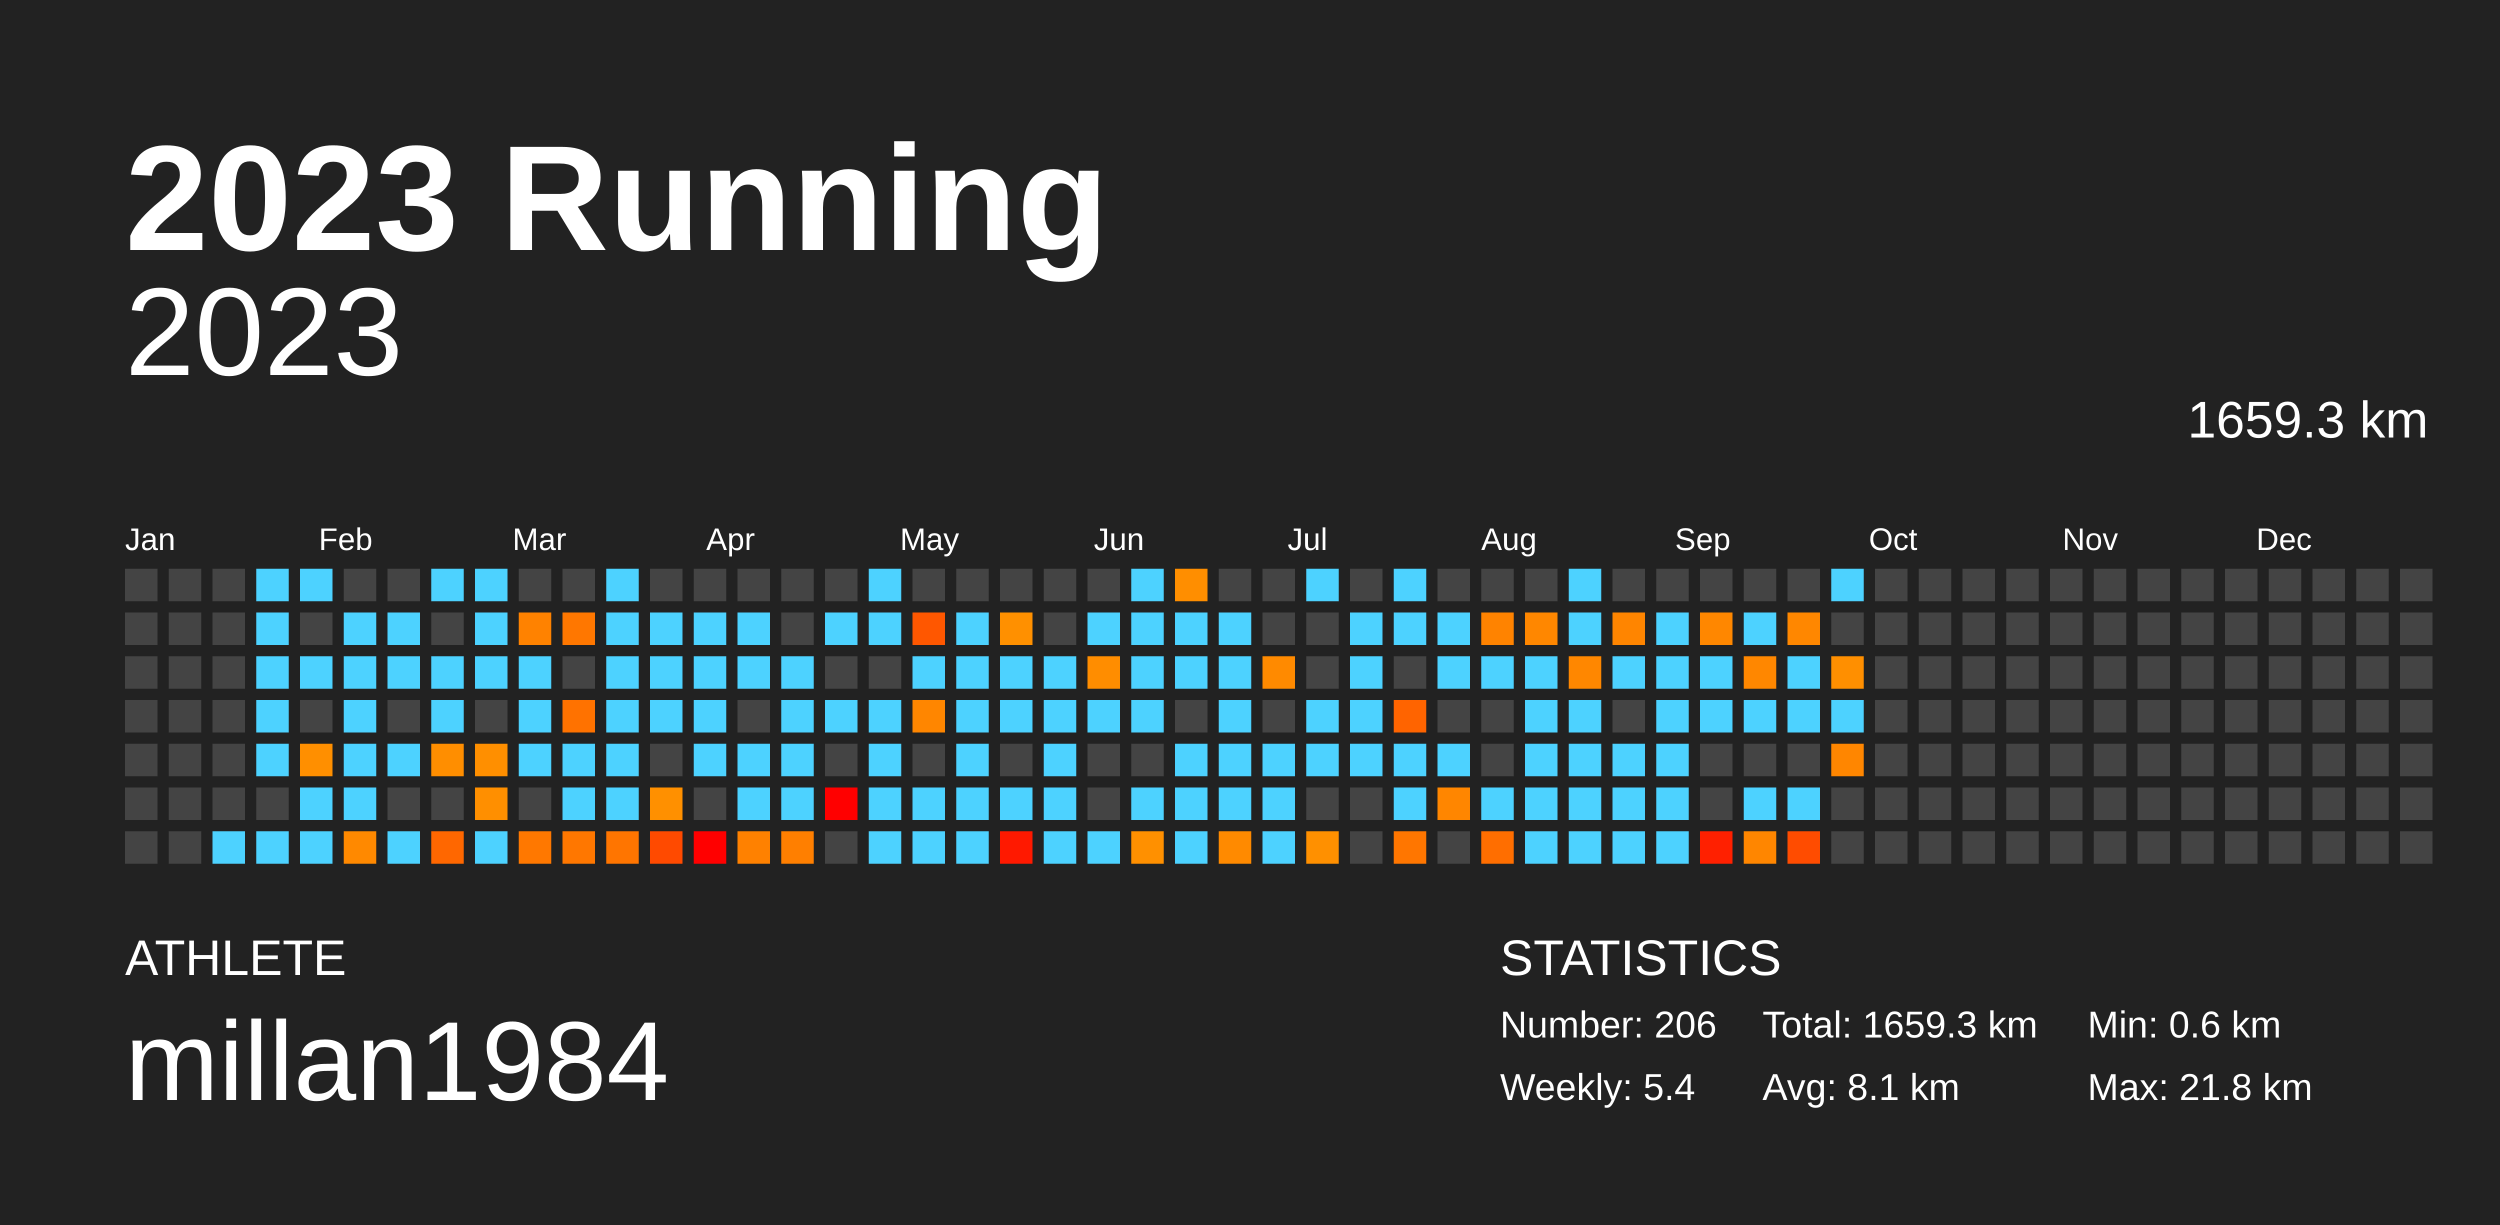
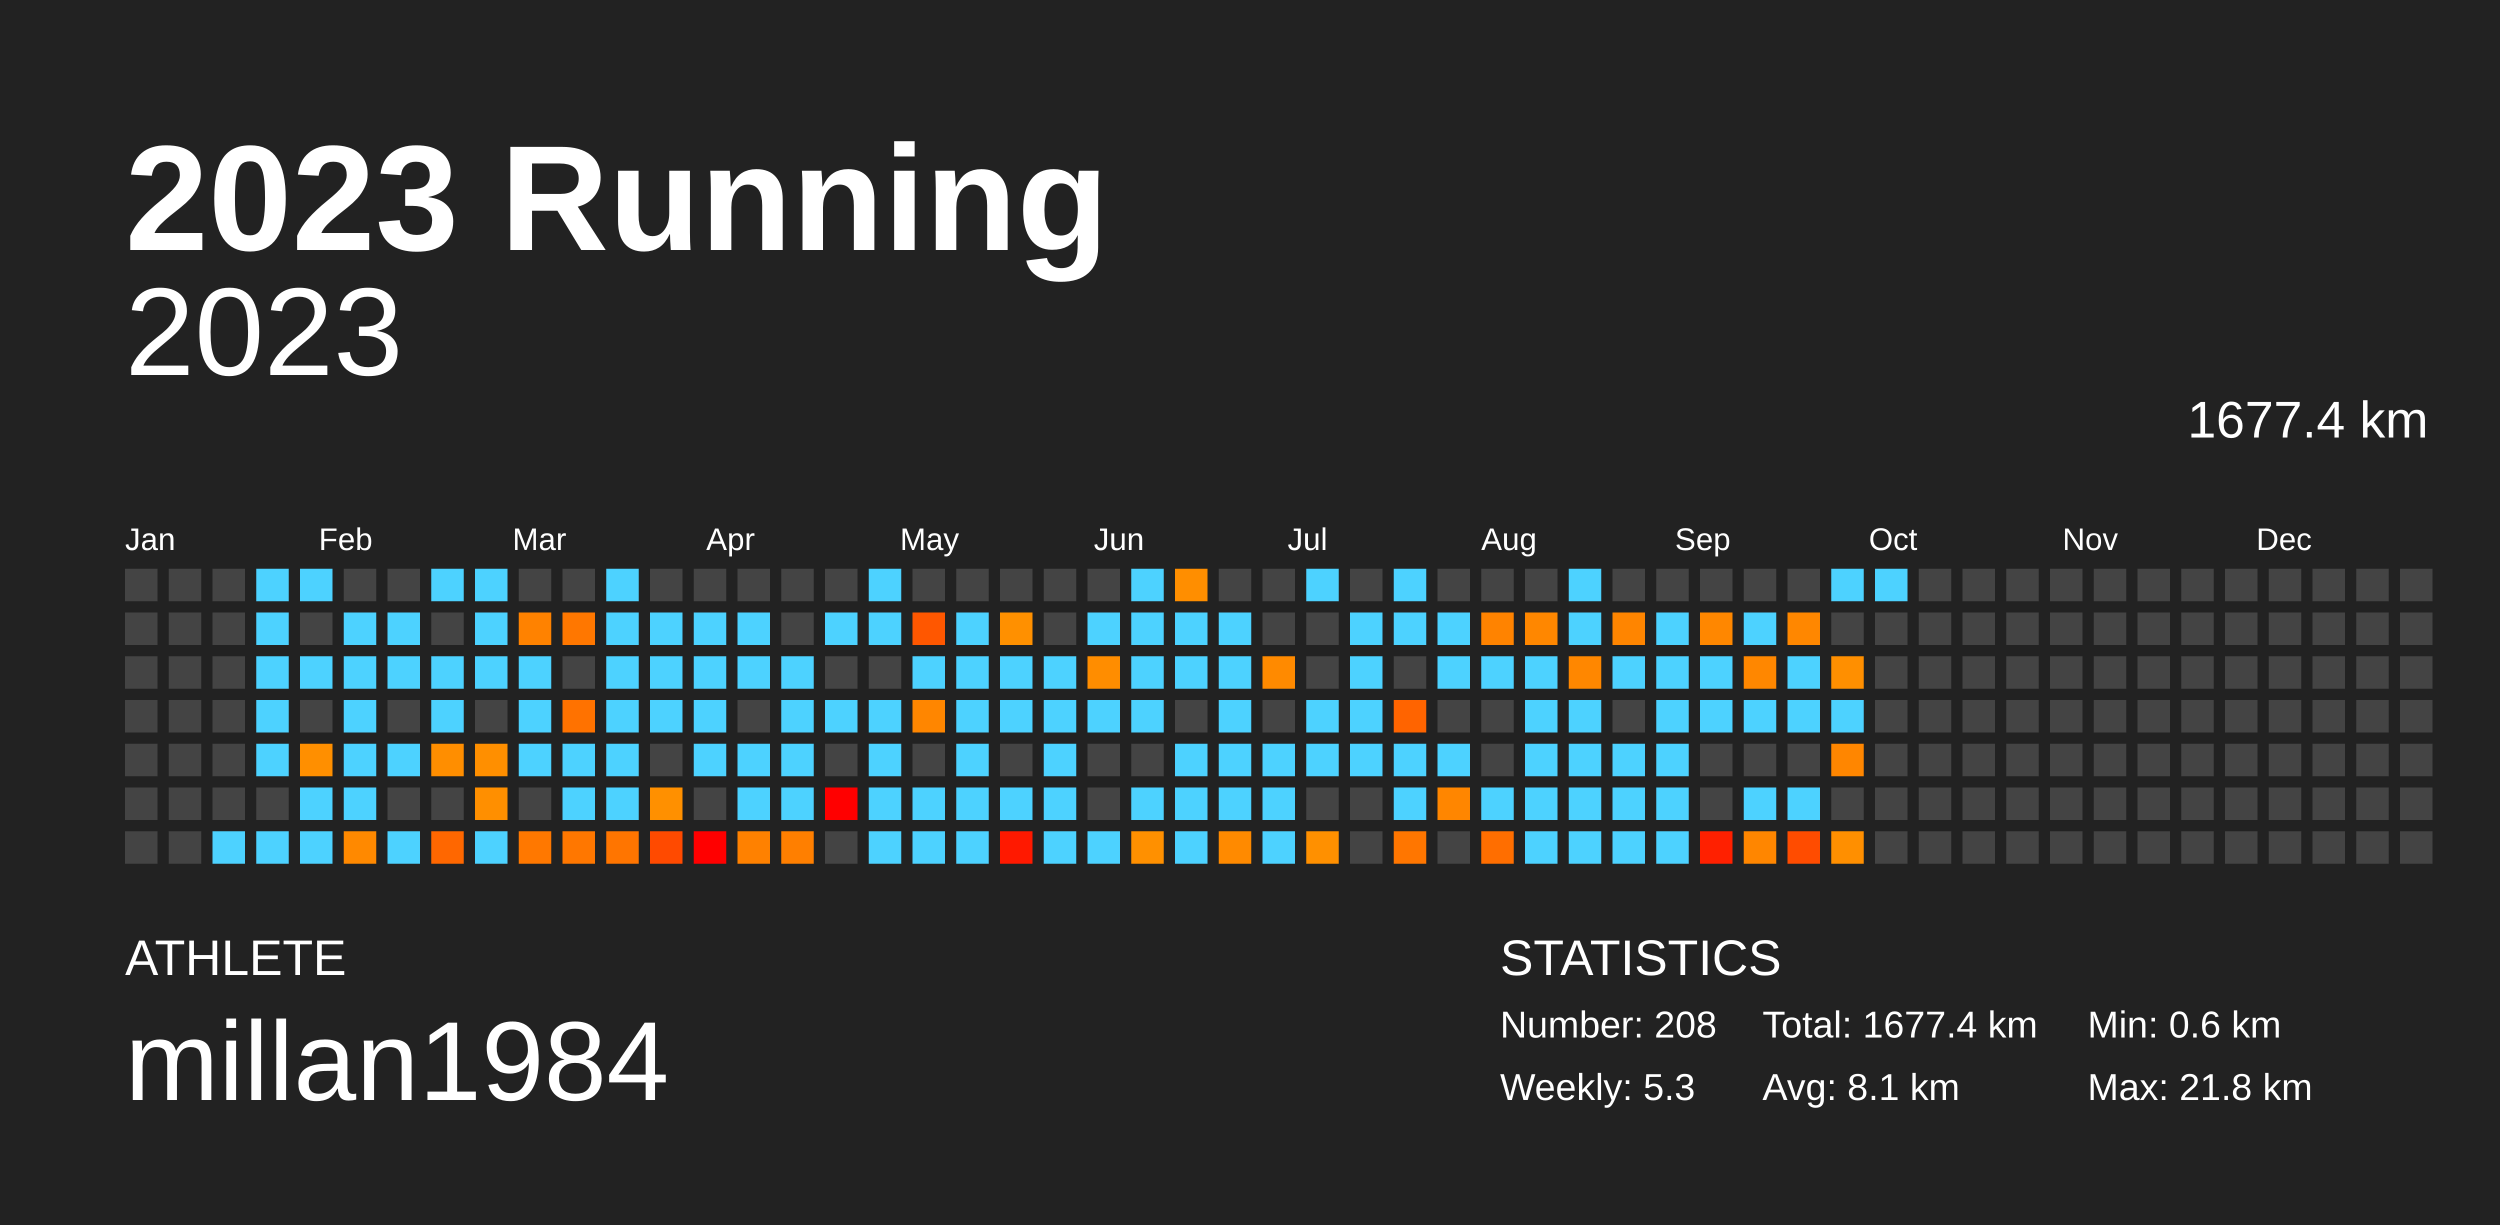
<svg xmlns="http://www.w3.org/2000/svg" baseProfile="full" height="98mm" version="1.1" viewBox="0,0,200,98" width="200mm">
  <defs />
  <rect fill="#222222" height="98" width="200" x="0" y="0" />
  <text fill="#FFFFFF" style="font-size:12px; font-family:Arial; font-weight:bold;" x="10" y="20">2023 Running</text>
  <text fill="#FFFFFF" style="font-size:4px; font-family:Arial" x="10" y="78">ATHLETE</text>
  <text fill="#FFFFFF" style="font-size:9px; font-family:Arial" x="10" y="88">millan1984</text>
  <text fill="#FFFFFF" style="font-size:4px; font-family:Arial" x="120" y="78">STATISTICS</text>
-   <text fill="#FFFFFF" style="font-size:3px; font-family:Arial" x="120" y="83">Number: 206</text>
-   <text fill="#FFFFFF" style="font-size:3px; font-family:Arial" x="120" y="88">Weekly: 5.4</text>
-   <text fill="#FFFFFF" style="font-size:3px; font-family:Arial" x="141" y="83">Total: 1659.3 km</text>
+   <text fill="#FFFFFF" style="font-size:3px; font-family:Arial" x="120" y="83">Number: 208</text>
+   <text fill="#FFFFFF" style="font-size:3px; font-family:Arial" x="120" y="88">Weekly: 5.3</text>
+   <text fill="#FFFFFF" style="font-size:3px; font-family:Arial" x="141" y="83">Total: 1677.4 km</text>
  <text fill="#FFFFFF" style="font-size:3px; font-family:Arial" x="141" y="88">Avg: 8.1 km</text>
  <text fill="#FFFFFF" style="font-size:3px; font-family:Arial" x="167" y="83">Min: 0.6 km</text>
  <text fill="#FFFFFF" style="font-size:3px; font-family:Arial" x="167" y="88">Max: 21.8 km</text>
  <text alignment-baseline="hanging" fill="#FFFFFF" style="font-size:10.0px; font-family:Arial;" x="10" y="30">2023</text>
-   <text alignment-baseline="hanging" fill="#FFFFFF" style="font-size:4.125px; font-family:Arial;" x="175" y="35">1659.3 km</text>
+   <text alignment-baseline="hanging" fill="#FFFFFF" style="font-size:4.125px; font-family:Arial;" x="175" y="35">1677.4 km</text>
  <text fill="#FFFFFF" style="font-size:2.5px; font-family:Arial" x="10.0" y="44">Jan</text>
  <text fill="#FFFFFF" style="font-size:2.5px; font-family:Arial" x="25.5" y="44">Feb</text>
  <text fill="#FFFFFF" style="font-size:2.5px; font-family:Arial" x="41.0" y="44">Mar</text>
  <text fill="#FFFFFF" style="font-size:2.5px; font-family:Arial" x="56.5" y="44">Apr</text>
  <text fill="#FFFFFF" style="font-size:2.5px; font-family:Arial" x="72.0" y="44">May</text>
  <text fill="#FFFFFF" style="font-size:2.5px; font-family:Arial" x="87.5" y="44">Jun</text>
  <text fill="#FFFFFF" style="font-size:2.5px; font-family:Arial" x="103.0" y="44">Jul</text>
  <text fill="#FFFFFF" style="font-size:2.5px; font-family:Arial" x="118.5" y="44">Aug</text>
  <text fill="#FFFFFF" style="font-size:2.5px; font-family:Arial" x="134.0" y="44">Sep</text>
  <text fill="#FFFFFF" style="font-size:2.5px; font-family:Arial" x="149.5" y="44">Oct</text>
  <text fill="#FFFFFF" style="font-size:2.5px; font-family:Arial" x="165.0" y="44">Nov</text>
  <text fill="#FFFFFF" style="font-size:2.5px; font-family:Arial" x="180.5" y="44">Dec</text>
  <rect fill="#444444" height="2.6" width="2.6" x="10.0" y="45.5" />
  <rect fill="#444444" height="2.6" width="2.6" x="10.0" y="49.0" />
  <rect fill="#444444" height="2.6" width="2.6" x="10.0" y="52.5" />
  <rect fill="#444444" height="2.6" width="2.6" x="10.0" y="56.0" />
  <rect fill="#444444" height="2.6" width="2.6" x="10.0" y="59.5" />
  <rect fill="#444444" height="2.6" width="2.6" x="10.0" y="63.0" />
  <rect fill="#444444" height="2.6" width="2.6" x="10.0" y="66.5" />
  <rect fill="#444444" height="2.6" width="2.6" x="13.5" y="45.5" />
  <rect fill="#444444" height="2.6" width="2.6" x="13.5" y="49.0" />
  <rect fill="#444444" height="2.6" width="2.6" x="13.5" y="52.5" />
  <rect fill="#444444" height="2.6" width="2.6" x="13.5" y="56.0" />
  <rect fill="#444444" height="2.6" width="2.6" x="13.5" y="59.5" />
  <rect fill="#444444" height="2.6" width="2.6" x="13.5" y="63.0" />
  <rect fill="#444444" height="2.6" width="2.6" x="13.5" y="66.5" />
  <rect fill="#444444" height="2.6" width="2.6" x="17.0" y="45.5" />
  <rect fill="#444444" height="2.6" width="2.6" x="17.0" y="49.0" />
  <rect fill="#444444" height="2.6" width="2.6" x="17.0" y="52.5" />
  <rect fill="#444444" height="2.6" width="2.6" x="17.0" y="56.0" />
  <rect fill="#444444" height="2.6" width="2.6" x="17.0" y="59.5" />
  <rect fill="#444444" height="2.6" width="2.6" x="17.0" y="63.0" />
  <rect fill="#4dd2ff" height="2.6" width="2.6" x="17.0" y="66.5" />
  <rect fill="#4dd2ff" height="2.6" width="2.6" x="20.5" y="45.5" />
  <rect fill="#4dd2ff" height="2.6" width="2.6" x="20.5" y="49.0" />
  <rect fill="#4dd2ff" height="2.6" width="2.6" x="20.5" y="52.5" />
  <rect fill="#4dd2ff" height="2.6" width="2.6" x="20.5" y="56.0" />
  <rect fill="#4dd2ff" height="2.6" width="2.6" x="20.5" y="59.5" />
  <rect fill="#444444" height="2.6" width="2.6" x="20.5" y="63.0" />
  <rect fill="#4dd2ff" height="2.6" width="2.6" x="20.5" y="66.5" />
  <rect fill="#4dd2ff" height="2.6" width="2.6" x="24.0" y="45.5" />
  <rect fill="#444444" height="2.6" width="2.6" x="24.0" y="49.0" />
  <rect fill="#4dd2ff" height="2.6" width="2.6" x="24.0" y="52.5" />
  <rect fill="#444444" height="2.6" width="2.6" x="24.0" y="56.0" />
  <rect fill="#ff8f00" height="2.6" width="2.6" x="24.0" y="59.5" />
  <rect fill="#4dd2ff" height="2.6" width="2.6" x="24.0" y="63.0" />
  <rect fill="#4dd2ff" height="2.6" width="2.6" x="24.0" y="66.5" />
  <rect fill="#444444" height="2.6" width="2.6" x="27.5" y="45.5" />
  <rect fill="#4dd2ff" height="2.6" width="2.6" x="27.5" y="49.0" />
  <rect fill="#4dd2ff" height="2.6" width="2.6" x="27.5" y="52.5" />
  <rect fill="#4dd2ff" height="2.6" width="2.6" x="27.5" y="56.0" />
  <rect fill="#4dd2ff" height="2.6" width="2.6" x="27.5" y="59.5" />
  <rect fill="#4dd2ff" height="2.6" width="2.6" x="27.5" y="63.0" />
  <rect fill="#ff8900" height="2.6" width="2.6" x="27.5" y="66.5" />
  <rect fill="#444444" height="2.6" width="2.6" x="31.0" y="45.5" />
  <rect fill="#4dd2ff" height="2.6" width="2.6" x="31.0" y="49.0" />
  <rect fill="#4dd2ff" height="2.6" width="2.6" x="31.0" y="52.5" />
  <rect fill="#444444" height="2.6" width="2.6" x="31.0" y="56.0" />
  <rect fill="#4dd2ff" height="2.6" width="2.6" x="31.0" y="59.5" />
  <rect fill="#444444" height="2.6" width="2.6" x="31.0" y="63.0" />
  <rect fill="#4dd2ff" height="2.6" width="2.6" x="31.0" y="66.5" />
  <rect fill="#4dd2ff" height="2.6" width="2.6" x="34.5" y="45.5" />
  <rect fill="#444444" height="2.6" width="2.6" x="34.5" y="49.0" />
  <rect fill="#4dd2ff" height="2.6" width="2.6" x="34.5" y="52.5" />
  <rect fill="#4dd2ff" height="2.6" width="2.6" x="34.5" y="56.0" />
  <rect fill="#ff8e00" height="2.6" width="2.6" x="34.5" y="59.5" />
  <rect fill="#444444" height="2.6" width="2.6" x="34.5" y="63.0" />
  <rect fill="#ff6700" height="2.6" width="2.6" x="34.5" y="66.5" />
  <rect fill="#4dd2ff" height="2.6" width="2.6" x="38.0" y="45.5" />
  <rect fill="#4dd2ff" height="2.6" width="2.6" x="38.0" y="49.0" />
  <rect fill="#4dd2ff" height="2.6" width="2.6" x="38.0" y="52.5" />
  <rect fill="#444444" height="2.6" width="2.6" x="38.0" y="56.0" />
  <rect fill="#ff8f00" height="2.6" width="2.6" x="38.0" y="59.5" />
  <rect fill="#ff8f00" height="2.6" width="2.6" x="38.0" y="63.0" />
  <rect fill="#4dd2ff" height="2.6" width="2.6" x="38.0" y="66.5" />
  <rect fill="#444444" height="2.6" width="2.6" x="41.5" y="45.5" />
  <rect fill="#ff8200" height="2.6" width="2.6" x="41.5" y="49.0" />
  <rect fill="#4dd2ff" height="2.6" width="2.6" x="41.5" y="52.5" />
  <rect fill="#4dd2ff" height="2.6" width="2.6" x="41.5" y="56.0" />
  <rect fill="#4dd2ff" height="2.6" width="2.6" x="41.5" y="59.5" />
  <rect fill="#444444" height="2.6" width="2.6" x="41.5" y="63.0" />
  <rect fill="#ff7800" height="2.6" width="2.6" x="41.5" y="66.5" />
  <rect fill="#444444" height="2.6" width="2.6" x="45.0" y="45.5" />
  <rect fill="#ff7700" height="2.6" width="2.6" x="45.0" y="49.0" />
  <rect fill="#444444" height="2.6" width="2.6" x="45.0" y="52.5" />
  <rect fill="#ff7200" height="2.6" width="2.6" x="45.0" y="56.0" />
  <rect fill="#4dd2ff" height="2.6" width="2.6" x="45.0" y="59.5" />
  <rect fill="#4dd2ff" height="2.6" width="2.6" x="45.0" y="63.0" />
  <rect fill="#ff7700" height="2.6" width="2.6" x="45.0" y="66.5" />
  <rect fill="#4dd2ff" height="2.6" width="2.6" x="48.5" y="45.5" />
  <rect fill="#4dd2ff" height="2.6" width="2.6" x="48.5" y="49.0" />
  <rect fill="#4dd2ff" height="2.6" width="2.6" x="48.5" y="52.5" />
  <rect fill="#4dd2ff" height="2.6" width="2.6" x="48.5" y="56.0" />
  <rect fill="#4dd2ff" height="2.6" width="2.6" x="48.5" y="59.5" />
  <rect fill="#4dd2ff" height="2.6" width="2.6" x="48.5" y="63.0" />
  <rect fill="#ff7500" height="2.6" width="2.6" x="48.5" y="66.5" />
  <rect fill="#444444" height="2.6" width="2.6" x="52.0" y="45.5" />
  <rect fill="#4dd2ff" height="2.6" width="2.6" x="52.0" y="49.0" />
  <rect fill="#4dd2ff" height="2.6" width="2.6" x="52.0" y="52.5" />
  <rect fill="#4dd2ff" height="2.6" width="2.6" x="52.0" y="56.0" />
  <rect fill="#444444" height="2.6" width="2.6" x="52.0" y="59.5" />
  <rect fill="#ff9000" height="2.6" width="2.6" x="52.0" y="63.0" />
  <rect fill="#ff4a00" height="2.6" width="2.6" x="52.0" y="66.5" />
  <rect fill="#444444" height="2.6" width="2.6" x="55.5" y="45.5" />
  <rect fill="#4dd2ff" height="2.6" width="2.6" x="55.5" y="49.0" />
  <rect fill="#4dd2ff" height="2.6" width="2.6" x="55.5" y="52.5" />
  <rect fill="#4dd2ff" height="2.6" width="2.6" x="55.5" y="56.0" />
  <rect fill="#4dd2ff" height="2.6" width="2.6" x="55.5" y="59.5" />
  <rect fill="#444444" height="2.6" width="2.6" x="55.5" y="63.0" />
  <rect fill="red" height="2.6" width="2.6" x="55.5" y="66.5" />
  <rect fill="#444444" height="2.6" width="2.6" x="59.0" y="45.5" />
  <rect fill="#4dd2ff" height="2.6" width="2.6" x="59.0" y="49.0" />
  <rect fill="#4dd2ff" height="2.6" width="2.6" x="59.0" y="52.5" />
  <rect fill="#444444" height="2.6" width="2.6" x="59.0" y="56.0" />
  <rect fill="#4dd2ff" height="2.6" width="2.6" x="59.0" y="59.5" />
  <rect fill="#4dd2ff" height="2.6" width="2.6" x="59.0" y="63.0" />
  <rect fill="#ff8100" height="2.6" width="2.6" x="59.0" y="66.5" />
  <rect fill="#444444" height="2.6" width="2.6" x="62.5" y="45.5" />
  <rect fill="#444444" height="2.6" width="2.6" x="62.5" y="49.0" />
  <rect fill="#4dd2ff" height="2.6" width="2.6" x="62.5" y="52.5" />
  <rect fill="#4dd2ff" height="2.6" width="2.6" x="62.5" y="56.0" />
  <rect fill="#4dd2ff" height="2.6" width="2.6" x="62.5" y="59.5" />
  <rect fill="#4dd2ff" height="2.6" width="2.6" x="62.5" y="63.0" />
  <rect fill="#ff7f00" height="2.6" width="2.6" x="62.5" y="66.5" />
  <rect fill="#444444" height="2.6" width="2.6" x="66.0" y="45.5" />
  <rect fill="#4dd2ff" height="2.6" width="2.6" x="66.0" y="49.0" />
  <rect fill="#444444" height="2.6" width="2.6" x="66.0" y="52.5" />
  <rect fill="#4dd2ff" height="2.6" width="2.6" x="66.0" y="56.0" />
  <rect fill="#444444" height="2.6" width="2.6" x="66.0" y="59.5" />
  <rect fill="red" height="2.6" width="2.6" x="66.0" y="63.0" />
  <rect fill="#444444" height="2.6" width="2.6" x="66.0" y="66.5" />
  <rect fill="#4dd2ff" height="2.6" width="2.6" x="69.5" y="45.5" />
  <rect fill="#4dd2ff" height="2.6" width="2.6" x="69.5" y="49.0" />
  <rect fill="#444444" height="2.6" width="2.6" x="69.5" y="52.5" />
  <rect fill="#4dd2ff" height="2.6" width="2.6" x="69.5" y="56.0" />
  <rect fill="#4dd2ff" height="2.6" width="2.6" x="69.5" y="59.5" />
  <rect fill="#4dd2ff" height="2.6" width="2.6" x="69.5" y="63.0" />
  <rect fill="#4dd2ff" height="2.6" width="2.6" x="69.5" y="66.5" />
  <rect fill="#444444" height="2.6" width="2.6" x="73.0" y="45.5" />
  <rect fill="#ff5700" height="2.6" width="2.6" x="73.0" y="49.0" />
  <rect fill="#4dd2ff" height="2.6" width="2.6" x="73.0" y="52.5" />
  <rect fill="#ff8600" height="2.6" width="2.6" x="73.0" y="56.0" />
  <rect fill="#444444" height="2.6" width="2.6" x="73.0" y="59.5" />
  <rect fill="#4dd2ff" height="2.6" width="2.6" x="73.0" y="63.0" />
  <rect fill="#4dd2ff" height="2.6" width="2.6" x="73.0" y="66.5" />
  <rect fill="#444444" height="2.6" width="2.6" x="76.5" y="45.5" />
  <rect fill="#4dd2ff" height="2.6" width="2.6" x="76.5" y="49.0" />
  <rect fill="#4dd2ff" height="2.6" width="2.6" x="76.5" y="52.5" />
  <rect fill="#4dd2ff" height="2.6" width="2.6" x="76.5" y="56.0" />
  <rect fill="#4dd2ff" height="2.6" width="2.6" x="76.5" y="59.5" />
  <rect fill="#4dd2ff" height="2.6" width="2.6" x="76.5" y="63.0" />
  <rect fill="#4dd2ff" height="2.6" width="2.6" x="76.5" y="66.5" />
  <rect fill="#444444" height="2.6" width="2.6" x="80.0" y="45.5" />
  <rect fill="#ff9000" height="2.6" width="2.6" x="80.0" y="49.0" />
  <rect fill="#4dd2ff" height="2.6" width="2.6" x="80.0" y="52.5" />
  <rect fill="#4dd2ff" height="2.6" width="2.6" x="80.0" y="56.0" />
  <rect fill="#444444" height="2.6" width="2.6" x="80.0" y="59.5" />
  <rect fill="#4dd2ff" height="2.6" width="2.6" x="80.0" y="63.0" />
  <rect fill="#ff1900" height="2.6" width="2.6" x="80.0" y="66.5" />
  <rect fill="#444444" height="2.6" width="2.6" x="83.5" y="45.5" />
  <rect fill="#444444" height="2.6" width="2.6" x="83.5" y="49.0" />
  <rect fill="#4dd2ff" height="2.6" width="2.6" x="83.5" y="52.5" />
  <rect fill="#4dd2ff" height="2.6" width="2.6" x="83.5" y="56.0" />
  <rect fill="#4dd2ff" height="2.6" width="2.6" x="83.5" y="59.5" />
  <rect fill="#4dd2ff" height="2.6" width="2.6" x="83.5" y="63.0" />
  <rect fill="#4dd2ff" height="2.6" width="2.6" x="83.5" y="66.5" />
  <rect fill="#444444" height="2.6" width="2.6" x="87.0" y="45.5" />
  <rect fill="#4dd2ff" height="2.6" width="2.6" x="87.0" y="49.0" />
  <rect fill="#ff8d00" height="2.6" width="2.6" x="87.0" y="52.5" />
  <rect fill="#4dd2ff" height="2.6" width="2.6" x="87.0" y="56.0" />
  <rect fill="#444444" height="2.6" width="2.6" x="87.0" y="59.5" />
  <rect fill="#444444" height="2.6" width="2.6" x="87.0" y="63.0" />
  <rect fill="#4dd2ff" height="2.6" width="2.6" x="87.0" y="66.5" />
  <rect fill="#4dd2ff" height="2.6" width="2.6" x="90.5" y="45.5" />
  <rect fill="#4dd2ff" height="2.6" width="2.6" x="90.5" y="49.0" />
  <rect fill="#4dd2ff" height="2.6" width="2.6" x="90.5" y="52.5" />
  <rect fill="#4dd2ff" height="2.6" width="2.6" x="90.5" y="56.0" />
  <rect fill="#444444" height="2.6" width="2.6" x="90.5" y="59.5" />
  <rect fill="#4dd2ff" height="2.6" width="2.6" x="90.5" y="63.0" />
  <rect fill="#ff9000" height="2.6" width="2.6" x="90.5" y="66.5" />
  <rect fill="#ff8e00" height="2.6" width="2.6" x="94.0" y="45.5" />
  <rect fill="#4dd2ff" height="2.6" width="2.6" x="94.0" y="49.0" />
  <rect fill="#4dd2ff" height="2.6" width="2.6" x="94.0" y="52.5" />
  <rect fill="#444444" height="2.6" width="2.6" x="94.0" y="56.0" />
  <rect fill="#4dd2ff" height="2.6" width="2.6" x="94.0" y="59.5" />
  <rect fill="#4dd2ff" height="2.6" width="2.6" x="94.0" y="63.0" />
  <rect fill="#4dd2ff" height="2.6" width="2.6" x="94.0" y="66.5" />
  <rect fill="#444444" height="2.6" width="2.6" x="97.5" y="45.5" />
  <rect fill="#4dd2ff" height="2.6" width="2.6" x="97.5" y="49.0" />
  <rect fill="#4dd2ff" height="2.6" width="2.6" x="97.5" y="52.5" />
  <rect fill="#4dd2ff" height="2.6" width="2.6" x="97.5" y="56.0" />
  <rect fill="#4dd2ff" height="2.6" width="2.6" x="97.5" y="59.5" />
  <rect fill="#4dd2ff" height="2.6" width="2.6" x="97.5" y="63.0" />
  <rect fill="#ff8a00" height="2.6" width="2.6" x="97.5" y="66.5" />
  <rect fill="#444444" height="2.6" width="2.6" x="101.0" y="45.5" />
  <rect fill="#444444" height="2.6" width="2.6" x="101.0" y="49.0" />
  <rect fill="#ff8a00" height="2.6" width="2.6" x="101.0" y="52.5" />
  <rect fill="#444444" height="2.6" width="2.6" x="101.0" y="56.0" />
  <rect fill="#4dd2ff" height="2.6" width="2.6" x="101.0" y="59.5" />
  <rect fill="#4dd2ff" height="2.6" width="2.6" x="101.0" y="63.0" />
  <rect fill="#4dd2ff" height="2.6" width="2.6" x="101.0" y="66.5" />
  <rect fill="#4dd2ff" height="2.6" width="2.6" x="104.5" y="45.5" />
  <rect fill="#444444" height="2.6" width="2.6" x="104.5" y="49.0" />
  <rect fill="#444444" height="2.6" width="2.6" x="104.5" y="52.5" />
  <rect fill="#4dd2ff" height="2.6" width="2.6" x="104.5" y="56.0" />
  <rect fill="#4dd2ff" height="2.6" width="2.6" x="104.5" y="59.5" />
  <rect fill="#444444" height="2.6" width="2.6" x="104.5" y="63.0" />
  <rect fill="#ff9000" height="2.6" width="2.6" x="104.5" y="66.5" />
  <rect fill="#444444" height="2.6" width="2.6" x="108.0" y="45.5" />
  <rect fill="#4dd2ff" height="2.6" width="2.6" x="108.0" y="49.0" />
  <rect fill="#4dd2ff" height="2.6" width="2.6" x="108.0" y="52.5" />
  <rect fill="#4dd2ff" height="2.6" width="2.6" x="108.0" y="56.0" />
  <rect fill="#4dd2ff" height="2.6" width="2.6" x="108.0" y="59.5" />
  <rect fill="#444444" height="2.6" width="2.6" x="108.0" y="63.0" />
  <rect fill="#444444" height="2.6" width="2.6" x="108.0" y="66.5" />
  <rect fill="#4dd2ff" height="2.6" width="2.6" x="111.5" y="45.5" />
  <rect fill="#4dd2ff" height="2.6" width="2.6" x="111.5" y="49.0" />
  <rect fill="#444444" height="2.6" width="2.6" x="111.5" y="52.5" />
  <rect fill="#ff6400" height="2.6" width="2.6" x="111.5" y="56.0" />
  <rect fill="#4dd2ff" height="2.6" width="2.6" x="111.5" y="59.5" />
  <rect fill="#4dd2ff" height="2.6" width="2.6" x="111.5" y="63.0" />
  <rect fill="#ff7600" height="2.6" width="2.6" x="111.5" y="66.5" />
  <rect fill="#444444" height="2.6" width="2.6" x="115.0" y="45.5" />
  <rect fill="#4dd2ff" height="2.6" width="2.6" x="115.0" y="49.0" />
  <rect fill="#4dd2ff" height="2.6" width="2.6" x="115.0" y="52.5" />
  <rect fill="#444444" height="2.6" width="2.6" x="115.0" y="56.0" />
  <rect fill="#4dd2ff" height="2.6" width="2.6" x="115.0" y="59.5" />
  <rect fill="#ff8600" height="2.6" width="2.6" x="115.0" y="63.0" />
  <rect fill="#444444" height="2.6" width="2.6" x="115.0" y="66.5" />
  <rect fill="#444444" height="2.6" width="2.6" x="118.5" y="45.5" />
  <rect fill="#ff8300" height="2.6" width="2.6" x="118.5" y="49.0" />
  <rect fill="#4dd2ff" height="2.6" width="2.6" x="118.5" y="52.5" />
  <rect fill="#444444" height="2.6" width="2.6" x="118.5" y="56.0" />
  <rect fill="#444444" height="2.6" width="2.6" x="118.5" y="59.5" />
  <rect fill="#4dd2ff" height="2.6" width="2.6" x="118.5" y="63.0" />
  <rect fill="#ff6e00" height="2.6" width="2.6" x="118.5" y="66.5" />
  <rect fill="#444444" height="2.6" width="2.6" x="122.0" y="45.5" />
  <rect fill="#ff8700" height="2.6" width="2.6" x="122.0" y="49.0" />
  <rect fill="#4dd2ff" height="2.6" width="2.6" x="122.0" y="52.5" />
  <rect fill="#4dd2ff" height="2.6" width="2.6" x="122.0" y="56.0" />
  <rect fill="#4dd2ff" height="2.6" width="2.6" x="122.0" y="59.5" />
  <rect fill="#4dd2ff" height="2.6" width="2.6" x="122.0" y="63.0" />
  <rect fill="#4dd2ff" height="2.6" width="2.6" x="122.0" y="66.5" />
  <rect fill="#4dd2ff" height="2.6" width="2.6" x="125.5" y="45.5" />
  <rect fill="#4dd2ff" height="2.6" width="2.6" x="125.5" y="49.0" />
  <rect fill="#ff8700" height="2.6" width="2.6" x="125.5" y="52.5" />
  <rect fill="#4dd2ff" height="2.6" width="2.6" x="125.5" y="56.0" />
  <rect fill="#4dd2ff" height="2.6" width="2.6" x="125.5" y="59.5" />
  <rect fill="#4dd2ff" height="2.6" width="2.6" x="125.5" y="63.0" />
  <rect fill="#4dd2ff" height="2.6" width="2.6" x="125.5" y="66.5" />
  <rect fill="#444444" height="2.6" width="2.6" x="129.0" y="45.5" />
  <rect fill="#ff8500" height="2.6" width="2.6" x="129.0" y="49.0" />
  <rect fill="#4dd2ff" height="2.6" width="2.6" x="129.0" y="52.5" />
  <rect fill="#444444" height="2.6" width="2.6" x="129.0" y="56.0" />
  <rect fill="#4dd2ff" height="2.6" width="2.6" x="129.0" y="59.5" />
  <rect fill="#4dd2ff" height="2.6" width="2.6" x="129.0" y="63.0" />
  <rect fill="#4dd2ff" height="2.6" width="2.6" x="129.0" y="66.5" />
  <rect fill="#444444" height="2.6" width="2.6" x="132.5" y="45.5" />
  <rect fill="#4dd2ff" height="2.6" width="2.6" x="132.5" y="49.0" />
  <rect fill="#4dd2ff" height="2.6" width="2.6" x="132.5" y="52.5" />
  <rect fill="#4dd2ff" height="2.6" width="2.6" x="132.5" y="56.0" />
  <rect fill="#4dd2ff" height="2.6" width="2.6" x="132.5" y="59.5" />
  <rect fill="#4dd2ff" height="2.6" width="2.6" x="132.5" y="63.0" />
  <rect fill="#4dd2ff" height="2.6" width="2.6" x="132.5" y="66.5" />
  <rect fill="#444444" height="2.6" width="2.6" x="136.0" y="45.5" />
  <rect fill="#ff8700" height="2.6" width="2.6" x="136.0" y="49.0" />
  <rect fill="#4dd2ff" height="2.6" width="2.6" x="136.0" y="52.5" />
  <rect fill="#4dd2ff" height="2.6" width="2.6" x="136.0" y="56.0" />
  <rect fill="#444444" height="2.6" width="2.6" x="136.0" y="59.5" />
  <rect fill="#444444" height="2.6" width="2.6" x="136.0" y="63.0" />
  <rect fill="#ff2000" height="2.6" width="2.6" x="136.0" y="66.5" />
  <rect fill="#444444" height="2.6" width="2.6" x="139.5" y="45.5" />
  <rect fill="#4dd2ff" height="2.6" width="2.6" x="139.5" y="49.0" />
  <rect fill="#ff8700" height="2.6" width="2.6" x="139.5" y="52.5" />
  <rect fill="#4dd2ff" height="2.6" width="2.6" x="139.5" y="56.0" />
  <rect fill="#444444" height="2.6" width="2.6" x="139.5" y="59.5" />
  <rect fill="#4dd2ff" height="2.6" width="2.6" x="139.5" y="63.0" />
  <rect fill="#ff8600" height="2.6" width="2.6" x="139.5" y="66.5" />
  <rect fill="#444444" height="2.6" width="2.6" x="143.0" y="45.5" />
  <rect fill="#ff8700" height="2.6" width="2.6" x="143.0" y="49.0" />
  <rect fill="#4dd2ff" height="2.6" width="2.6" x="143.0" y="52.5" />
  <rect fill="#4dd2ff" height="2.6" width="2.6" x="143.0" y="56.0" />
  <rect fill="#444444" height="2.6" width="2.6" x="143.0" y="59.5" />
  <rect fill="#4dd2ff" height="2.6" width="2.6" x="143.0" y="63.0" />
  <rect fill="#ff4c00" height="2.6" width="2.6" x="143.0" y="66.5" />
  <rect fill="#4dd2ff" height="2.6" width="2.6" x="146.5" y="45.5" />
  <rect fill="#444444" height="2.6" width="2.6" x="146.5" y="49.0" />
  <rect fill="#ff8f00" height="2.6" width="2.6" x="146.5" y="52.5" />
  <rect fill="#4dd2ff" height="2.6" width="2.6" x="146.5" y="56.0" />
  <rect fill="#ff8600" height="2.6" width="2.6" x="146.5" y="59.5" />
  <rect fill="#444444" height="2.6" width="2.6" x="146.5" y="63.0" />
-   <rect fill="#444444" height="2.6" width="2.6" x="146.5" y="66.5" />
-   <rect fill="#444444" height="2.6" width="2.6" x="150.0" y="45.5" />
+   <rect fill="#ff8f00" height="2.6" width="2.6" x="146.5" y="66.5" />
+   <rect fill="#4dd2ff" height="2.6" width="2.6" x="150.0" y="45.5" />
  <rect fill="#444444" height="2.6" width="2.6" x="150.0" y="49.0" />
  <rect fill="#444444" height="2.6" width="2.6" x="150.0" y="52.5" />
  <rect fill="#444444" height="2.6" width="2.6" x="150.0" y="56.0" />
  <rect fill="#444444" height="2.6" width="2.6" x="150.0" y="59.5" />
  <rect fill="#444444" height="2.6" width="2.6" x="150.0" y="63.0" />
  <rect fill="#444444" height="2.6" width="2.6" x="150.0" y="66.5" />
  <rect fill="#444444" height="2.6" width="2.6" x="153.5" y="45.5" />
  <rect fill="#444444" height="2.6" width="2.6" x="153.5" y="49.0" />
  <rect fill="#444444" height="2.6" width="2.6" x="153.5" y="52.5" />
  <rect fill="#444444" height="2.6" width="2.6" x="153.5" y="56.0" />
  <rect fill="#444444" height="2.6" width="2.6" x="153.5" y="59.5" />
  <rect fill="#444444" height="2.6" width="2.6" x="153.5" y="63.0" />
  <rect fill="#444444" height="2.6" width="2.6" x="153.5" y="66.5" />
  <rect fill="#444444" height="2.6" width="2.6" x="157.0" y="45.5" />
  <rect fill="#444444" height="2.6" width="2.6" x="157.0" y="49.0" />
  <rect fill="#444444" height="2.6" width="2.6" x="157.0" y="52.5" />
  <rect fill="#444444" height="2.6" width="2.6" x="157.0" y="56.0" />
  <rect fill="#444444" height="2.6" width="2.6" x="157.0" y="59.5" />
  <rect fill="#444444" height="2.6" width="2.6" x="157.0" y="63.0" />
  <rect fill="#444444" height="2.6" width="2.6" x="157.0" y="66.5" />
  <rect fill="#444444" height="2.6" width="2.6" x="160.5" y="45.5" />
  <rect fill="#444444" height="2.6" width="2.6" x="160.5" y="49.0" />
  <rect fill="#444444" height="2.6" width="2.6" x="160.5" y="52.5" />
  <rect fill="#444444" height="2.6" width="2.6" x="160.5" y="56.0" />
  <rect fill="#444444" height="2.6" width="2.6" x="160.5" y="59.5" />
  <rect fill="#444444" height="2.6" width="2.6" x="160.5" y="63.0" />
  <rect fill="#444444" height="2.6" width="2.6" x="160.5" y="66.5" />
  <rect fill="#444444" height="2.6" width="2.6" x="164.0" y="45.5" />
  <rect fill="#444444" height="2.6" width="2.6" x="164.0" y="49.0" />
  <rect fill="#444444" height="2.6" width="2.6" x="164.0" y="52.5" />
  <rect fill="#444444" height="2.6" width="2.6" x="164.0" y="56.0" />
  <rect fill="#444444" height="2.6" width="2.6" x="164.0" y="59.5" />
  <rect fill="#444444" height="2.6" width="2.6" x="164.0" y="63.0" />
  <rect fill="#444444" height="2.6" width="2.6" x="164.0" y="66.5" />
  <rect fill="#444444" height="2.6" width="2.6" x="167.5" y="45.5" />
  <rect fill="#444444" height="2.6" width="2.6" x="167.5" y="49.0" />
  <rect fill="#444444" height="2.6" width="2.6" x="167.5" y="52.5" />
  <rect fill="#444444" height="2.6" width="2.6" x="167.5" y="56.0" />
  <rect fill="#444444" height="2.6" width="2.6" x="167.5" y="59.5" />
  <rect fill="#444444" height="2.6" width="2.6" x="167.5" y="63.0" />
  <rect fill="#444444" height="2.6" width="2.6" x="167.5" y="66.5" />
  <rect fill="#444444" height="2.6" width="2.6" x="171.0" y="45.5" />
  <rect fill="#444444" height="2.6" width="2.6" x="171.0" y="49.0" />
  <rect fill="#444444" height="2.6" width="2.6" x="171.0" y="52.5" />
  <rect fill="#444444" height="2.6" width="2.6" x="171.0" y="56.0" />
  <rect fill="#444444" height="2.6" width="2.6" x="171.0" y="59.5" />
  <rect fill="#444444" height="2.6" width="2.6" x="171.0" y="63.0" />
  <rect fill="#444444" height="2.6" width="2.6" x="171.0" y="66.5" />
  <rect fill="#444444" height="2.6" width="2.6" x="174.5" y="45.5" />
  <rect fill="#444444" height="2.6" width="2.6" x="174.5" y="49.0" />
  <rect fill="#444444" height="2.6" width="2.6" x="174.5" y="52.5" />
  <rect fill="#444444" height="2.6" width="2.6" x="174.5" y="56.0" />
  <rect fill="#444444" height="2.6" width="2.6" x="174.5" y="59.5" />
  <rect fill="#444444" height="2.6" width="2.6" x="174.5" y="63.0" />
  <rect fill="#444444" height="2.6" width="2.6" x="174.5" y="66.5" />
  <rect fill="#444444" height="2.6" width="2.6" x="178.0" y="45.5" />
  <rect fill="#444444" height="2.6" width="2.6" x="178.0" y="49.0" />
  <rect fill="#444444" height="2.6" width="2.6" x="178.0" y="52.5" />
  <rect fill="#444444" height="2.6" width="2.6" x="178.0" y="56.0" />
  <rect fill="#444444" height="2.6" width="2.6" x="178.0" y="59.5" />
  <rect fill="#444444" height="2.6" width="2.6" x="178.0" y="63.0" />
  <rect fill="#444444" height="2.6" width="2.6" x="178.0" y="66.5" />
  <rect fill="#444444" height="2.6" width="2.6" x="181.5" y="45.5" />
  <rect fill="#444444" height="2.6" width="2.6" x="181.5" y="49.0" />
  <rect fill="#444444" height="2.6" width="2.6" x="181.5" y="52.5" />
  <rect fill="#444444" height="2.6" width="2.6" x="181.5" y="56.0" />
  <rect fill="#444444" height="2.6" width="2.6" x="181.5" y="59.5" />
  <rect fill="#444444" height="2.6" width="2.6" x="181.5" y="63.0" />
  <rect fill="#444444" height="2.6" width="2.6" x="181.5" y="66.5" />
  <rect fill="#444444" height="2.6" width="2.6" x="185.0" y="45.5" />
  <rect fill="#444444" height="2.6" width="2.6" x="185.0" y="49.0" />
  <rect fill="#444444" height="2.6" width="2.6" x="185.0" y="52.5" />
  <rect fill="#444444" height="2.6" width="2.6" x="185.0" y="56.0" />
  <rect fill="#444444" height="2.6" width="2.6" x="185.0" y="59.5" />
  <rect fill="#444444" height="2.6" width="2.6" x="185.0" y="63.0" />
  <rect fill="#444444" height="2.6" width="2.6" x="185.0" y="66.5" />
  <rect fill="#444444" height="2.6" width="2.6" x="188.5" y="45.5" />
  <rect fill="#444444" height="2.6" width="2.6" x="188.5" y="49.0" />
  <rect fill="#444444" height="2.6" width="2.6" x="188.5" y="52.5" />
  <rect fill="#444444" height="2.6" width="2.6" x="188.5" y="56.0" />
  <rect fill="#444444" height="2.6" width="2.6" x="188.5" y="59.5" />
  <rect fill="#444444" height="2.6" width="2.6" x="188.5" y="63.0" />
  <rect fill="#444444" height="2.6" width="2.6" x="188.5" y="66.5" />
  <rect fill="#444444" height="2.6" width="2.6" x="192.0" y="45.5" />
  <rect fill="#444444" height="2.6" width="2.6" x="192.0" y="49.0" />
  <rect fill="#444444" height="2.6" width="2.6" x="192.0" y="52.5" />
  <rect fill="#444444" height="2.6" width="2.6" x="192.0" y="56.0" />
  <rect fill="#444444" height="2.6" width="2.6" x="192.0" y="59.5" />
  <rect fill="#444444" height="2.6" width="2.6" x="192.0" y="63.0" />
  <rect fill="#444444" height="2.6" width="2.6" x="192.0" y="66.5" />
</svg>
